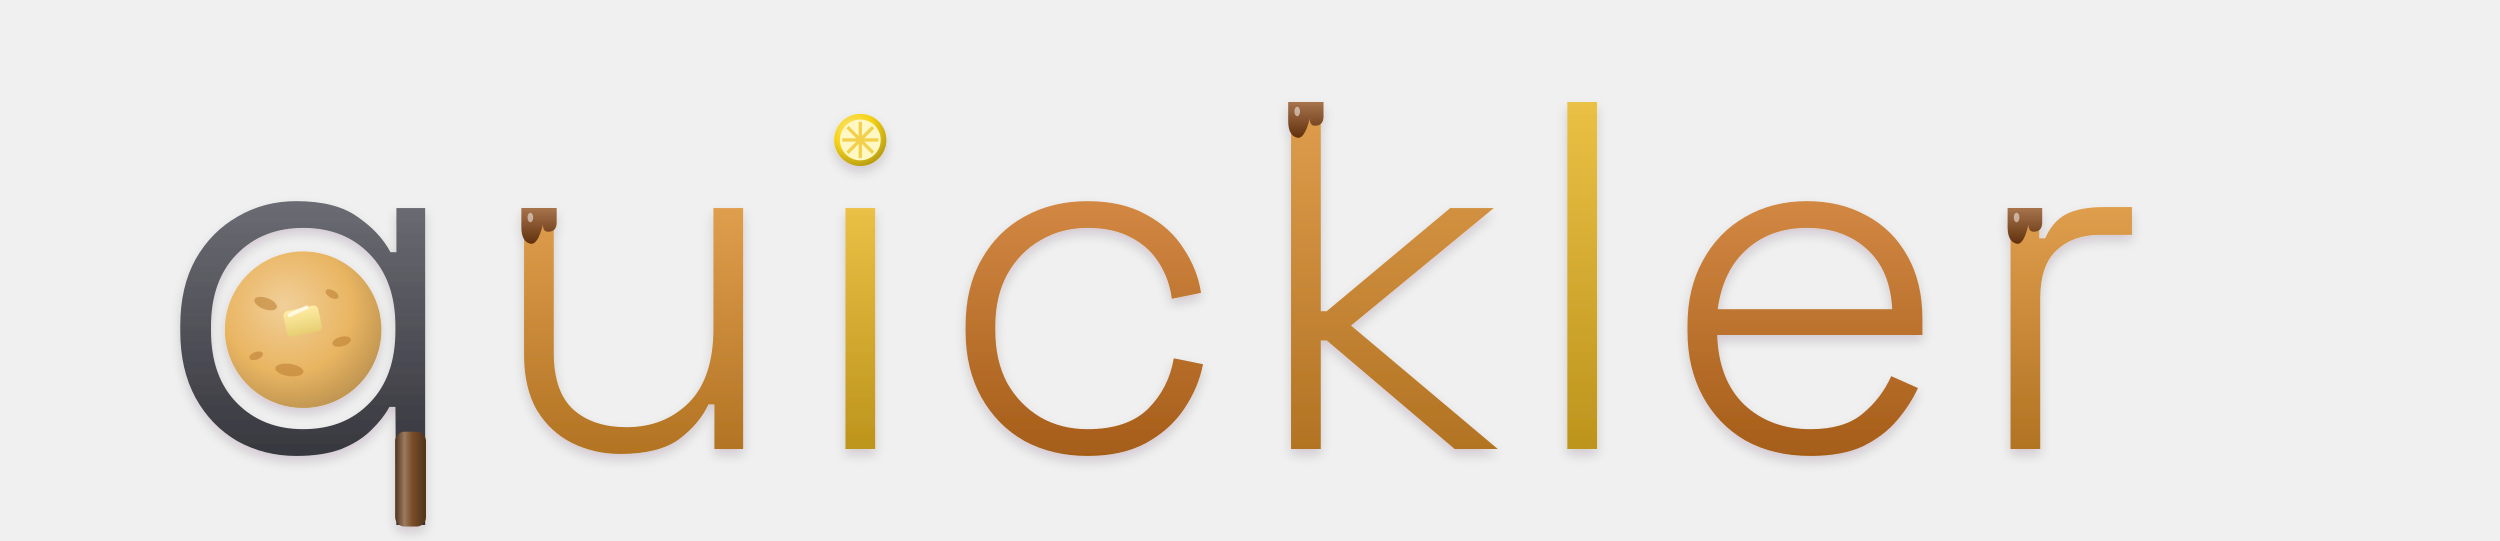
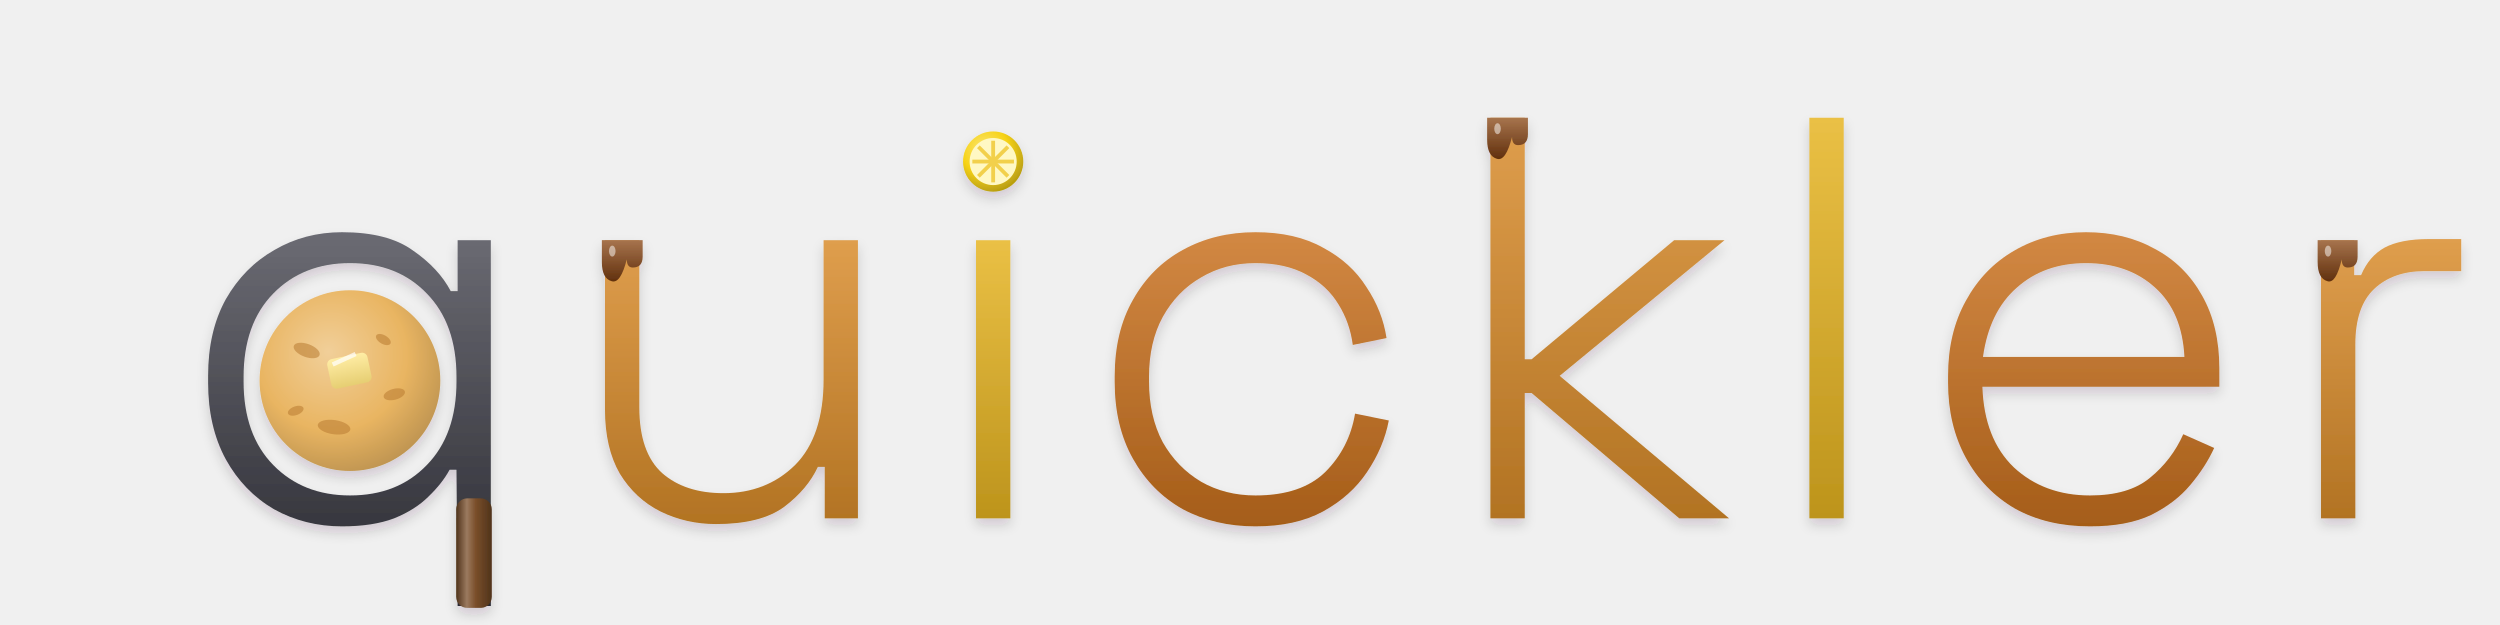
- <svg xmlns="http://www.w3.org/2000/svg" width="2108" height="456" viewBox="-62 -32 1054 228" role="img" aria-label="Quickler logo">
+ <svg xmlns="http://www.w3.org/2000/svg" width="1826" height="456" viewBox="-62 -32 913 228" role="img" aria-label="Quickler logo">
  <defs>
    <filter id="lift" x="-6%" y="-12%" width="112%" height="134%">
      <feDropShadow dx="0" dy="2.5" stdDeviation="2.2" flood-color="#241830" flood-opacity=".16" />
    </filter>
    <linearGradient id="LD98C2B" x1="0" y1="0" x2="0" y2="1">
      <stop stop-color="#DF9E4D" />
      <stop offset="1" stop-color="#B27323" />
    </linearGradient>
    <linearGradient id="LE6B422" x1="0" y1="0" x2="0" y2="1">
      <stop stop-color="#EAC045" />
      <stop offset="1" stop-color="#BD941C" />
    </linearGradient>
    <linearGradient id="LC9711F" x1="0" y1="0" x2="0" y2="1">
      <stop stop-color="#D28843" />
      <stop offset="1" stop-color="#A55D19" />
    </linearGradient>
    <linearGradient id="pan" x1="0" y1="0" x2="0" y2="1">
      <stop stop-color="#6B6B73" />
      <stop offset="1" stop-color="#292930" />
    </linearGradient>
    <linearGradient id="handle" x1="0" y1="0" x2="1" y2="0">
      <stop stop-color="#4F331B" />
      <stop offset=".3" stop-color="#9B7A5F" />
      <stop offset=".55" stop-color="#7A4E2A" />
      <stop offset="1" stop-color="#4F331B" />
    </linearGradient>
    <radialGradient id="pcake" cx="0.42" cy="0.38" r="0.75" fx="0.38" fy="0.34">
      <stop stop-color="#F1CF99" />
      <stop offset=".55" stop-color="#E9B562" />
      <stop offset="1" stop-color="#AF884A" />
    </radialGradient>
    <linearGradient id="butter" x1="0" y1="0" x2="0" y2="1">
      <stop stop-color="#FFEDA5" />
      <stop offset="1" stop-color="#E6CE72" />
    </linearGradient>
    <radialGradient id="lem" cx="0.38" cy="0.32" r="0.7" fx="0.34" fy="0.28">
      <stop stop-color="#FAE574" />
      <stop offset=".55" stop-color="#F7D317" />
      <stop offset="1" stop-color="#B99E11" />
    </radialGradient>
    <linearGradient id="syrup" x1="0" y1="0" x2="0" y2="1">
      <stop stop-color="#A7744D" />
      <stop offset="1" stop-color="#61300D" />
    </linearGradient>
  </defs>
  <g filter="url(#lift)">
    <path d="M199.484 159.39C192.239 159.39 185.481 157.857 179.211 154.792C173.081 151.727 168.134 147.129 164.372 140.998C160.75 134.728 158.938 126.925 158.938 117.59V55.726H171.478V116.754C171.478 127.761 174.265 135.773 179.838 140.789C185.412 145.666 192.866 148.104 202.201 148.104C212.651 148.104 221.36 144.69 228.326 137.863C235.293 130.896 238.776 120.446 238.776 106.513V55.726H251.316V157.3H239.194V138.49H236.686C234.178 143.924 230.068 148.801 224.355 153.12C218.643 157.3 210.352 159.39 199.484 159.39Z" fill="url(#LD98C2B)" />
    <path d="M294.439 157.3V55.726H306.979V157.3H294.439Z" fill="url(#LE6B422)" />
    <path d="M396.499 160.226C386.607 160.226 377.759 158.136 369.956 153.956C362.293 149.637 356.232 143.506 351.773 135.564C347.315 127.622 345.085 118.287 345.085 107.558V105.468C345.085 94.6 347.315 85.265 351.773 77.462C356.232 69.52 362.293 63.459 369.956 59.279C377.759 54.96 386.607 52.8 396.499 52.8C406.253 52.8 414.473 54.681 421.161 58.443C427.989 62.066 433.283 66.873 437.045 72.864C440.947 78.716 443.385 84.916 444.36 91.465L432.029 93.973C431.333 88.539 429.591 83.593 426.804 79.134C424.018 74.536 420.116 70.913 415.1 68.266C410.084 65.479 403.884 64.086 396.499 64.086C389.115 64.086 382.496 65.828 376.644 69.311C370.792 72.655 366.125 77.462 362.641 83.732C359.297 89.863 357.625 97.178 357.625 105.677V107.349C357.625 115.848 359.297 123.233 362.641 129.503C366.125 135.634 370.792 140.441 376.644 143.924C382.496 147.268 389.115 148.94 396.499 148.94C407.646 148.94 416.145 146.084 421.997 140.371C427.849 134.519 431.472 127.413 432.865 119.053L445.196 121.561C443.942 128.11 441.295 134.38 437.254 140.371C433.353 146.223 427.989 151.03 421.161 154.792C414.473 158.415 406.253 160.226 396.499 160.226Z" fill="url(#LC9711F)" />
    <path d="M482.302 157.3V11H494.842V99.198H497.35L549.391 55.726H567.783L507.591 105.259L569.455 157.3H551.272L497.35 111.529H494.842V157.3H482.302Z" fill="url(#LD98C2B)" />
    <path d="M598.787 157.3V11H611.327V157.3Z" fill="url(#LE6B422)" />
    <path d="M701.266 160.226C690.816 160.226 681.689 158.066 673.886 153.747C666.223 149.288 660.232 143.088 655.912 135.146C651.593 127.204 649.433 118.078 649.433 107.767V105.259C649.433 94.809 651.593 85.683 655.912 77.88C660.232 69.938 666.153 63.807 673.677 59.488C681.341 55.029 690.049 52.8 699.802 52.8C709.277 52.8 717.637 54.82 724.883 58.861C732.267 62.762 738.049 68.475 742.229 75.999C746.409 83.384 748.5 92.231 748.5 102.542V109.23H661.974C662.392 121.909 666.223 131.732 673.469 138.699C680.853 145.526 690.119 148.94 701.266 148.94C710.74 148.94 718.055 146.78 723.211 142.461C728.505 138.142 732.546 132.847 735.333 126.577L746.619 131.593C744.529 136.191 741.603 140.719 737.841 145.178C734.218 149.497 729.48 153.12 723.628 156.046C717.776 158.833 710.322 160.226 701.266 160.226ZM662.182 98.362H735.75C735.193 87.355 731.64 78.925 725.091 73.073C718.543 67.082 710.113 64.086 699.802 64.086C689.631 64.086 681.201 67.082 674.513 73.073C667.825 78.925 663.715 87.355 662.182 98.362Z" fill="url(#LC9711F)" />
    <path d="M785.63 157.3V55.726H797.752V68.475H800.26C802.21 63.877 805.067 60.533 808.829 58.443C812.73 56.353 818.094 55.308 824.922 55.308H836.835V67.012H823.459C815.795 67.012 809.665 69.172 805.067 73.491C800.469 77.81 798.17 84.568 798.17 93.764V157.3H785.63Z" fill="url(#LD98C2B)" />
    <path d="M105.124 189.3L104.706 139.535H102.198C100.387 142.879 97.809 146.153 94.465 149.358C91.26 152.563 87.08 155.21 81.925 157.3C76.77 159.251 70.43 160.226 62.906 160.226C53.849 160.226 45.559 158.136 38.035 153.956C30.65 149.637 24.798 143.576 20.479 135.773C16.16 127.831 14 118.496 14 107.767V105.259C14 94.391 16.16 85.056 20.479 77.253C24.938 69.45 30.859 63.459 38.244 59.279C45.629 54.96 53.849 52.8 62.906 52.8C74.053 52.8 82.691 55.029 88.822 59.488C95.092 63.807 99.69 68.754 102.616 74.327H105.124V55.726H117.246V189.3H105.124ZM65.832 148.94C77.397 148.94 86.732 145.248 93.838 137.863C101.083 130.478 104.706 120.307 104.706 107.349V105.677C104.706 92.719 101.083 82.548 93.838 75.163C86.732 67.778 77.397 64.086 65.832 64.086C54.407 64.086 45.071 67.778 37.826 75.163C30.581 82.548 26.958 92.719 26.958 105.677V107.349C26.958 120.307 30.581 130.478 37.826 137.863C45.071 145.248 54.407 148.94 65.832 148.94Z" fill="url(#pan)" />
    <rect x="104.6" y="150" width="13" height="40" rx="4" fill="url(#handle)" />
    <circle cx="65.8" cy="107" r="33" fill="url(#pcake)" />
    <ellipse cx="50" cy="96" rx="5" ry="2.4" fill="#B87A30" opacity=".55" transform="rotate(20 50 96)" />
    <ellipse cx="82" cy="112" rx="4" ry="2" fill="#B87A30" opacity=".55" transform="rotate(-15 82 112)" />
    <ellipse cx="60" cy="124" rx="6" ry="2.6" fill="#B87A30" opacity=".55" transform="rotate(8 60 124)" />
    <ellipse cx="78" cy="92" rx="3" ry="1.6" fill="#B87A30" opacity=".55" transform="rotate(30 78 92)" />
    <ellipse cx="46" cy="118" rx="3" ry="1.6" fill="#B87A30" opacity=".55" transform="rotate(-20 46 118)" />
    <rect x="58" y="98" width="15" height="11" rx="2" fill="url(#butter)" transform="rotate(-12 65 103)" />
    <path d="M60 100 l9 -2" stroke="#fff" stroke-width="1.6" opacity=".7" transform="rotate(-12 65 103)" />
    <circle cx="300.7" cy="27" r="11" fill="url(#lem)" />
    <circle cx="300.7" cy="27" r="8.6" fill="#FFF8C4" />
    <path d="M300.7 27 L308.3 27.0" stroke="#F2D04B" stroke-width="1.4" />
    <path d="M300.7 27 L306.1 32.4" stroke="#F2D04B" stroke-width="1.4" />
    <path d="M300.7 27 L300.7 34.6" stroke="#F2D04B" stroke-width="1.4" />
    <path d="M300.7 27 L295.3 32.4" stroke="#F2D04B" stroke-width="1.4" />
    <path d="M300.7 27 L293.1 27.0" stroke="#F2D04B" stroke-width="1.4" />
    <path d="M300.7 27 L295.3 21.6" stroke="#F2D04B" stroke-width="1.4" />
    <path d="M300.7 27 L300.7 19.4" stroke="#F2D04B" stroke-width="1.4" />
    <path d="M300.7 27 L306.1 21.6" stroke="#F2D04B" stroke-width="1.4" />
    <path d="M157.8 55.7 H172.7 V61.7 Q172.7 65.7 169.1 65.7 Q166.9 65.7 166.9 62.7 Q164.625 71.7 161.4 70.7 Q157.8 69.7 157.8 63.7Z" fill="url(#syrup)" />
    <ellipse cx="161.6" cy="59.7" rx="1.2" ry="2" fill="#fff" opacity=".5" />
    <path d="M481.1 11 H496.0 V17 Q496.0 21 492.4 21 Q490.2 21 490.2 18 Q487.925 27 484.7 26 Q481.1 25 481.1 19Z" fill="url(#syrup)" />
    <ellipse cx="484.9" cy="15" rx="1.2" ry="2" fill="#fff" opacity=".5" />
    <path d="M784.4 55.7 H799.0 V61.7 Q799.0 65.7 795.4 65.7 Q793.2 65.7 793.2 62.7 Q791.09 71.7 788.0 70.7 Q784.4 69.7 784.4 63.7Z" fill="url(#syrup)" />
    <ellipse cx="788.2" cy="59.7" rx="1.2" ry="2" fill="#fff" opacity=".5" />
  </g>
</svg>
